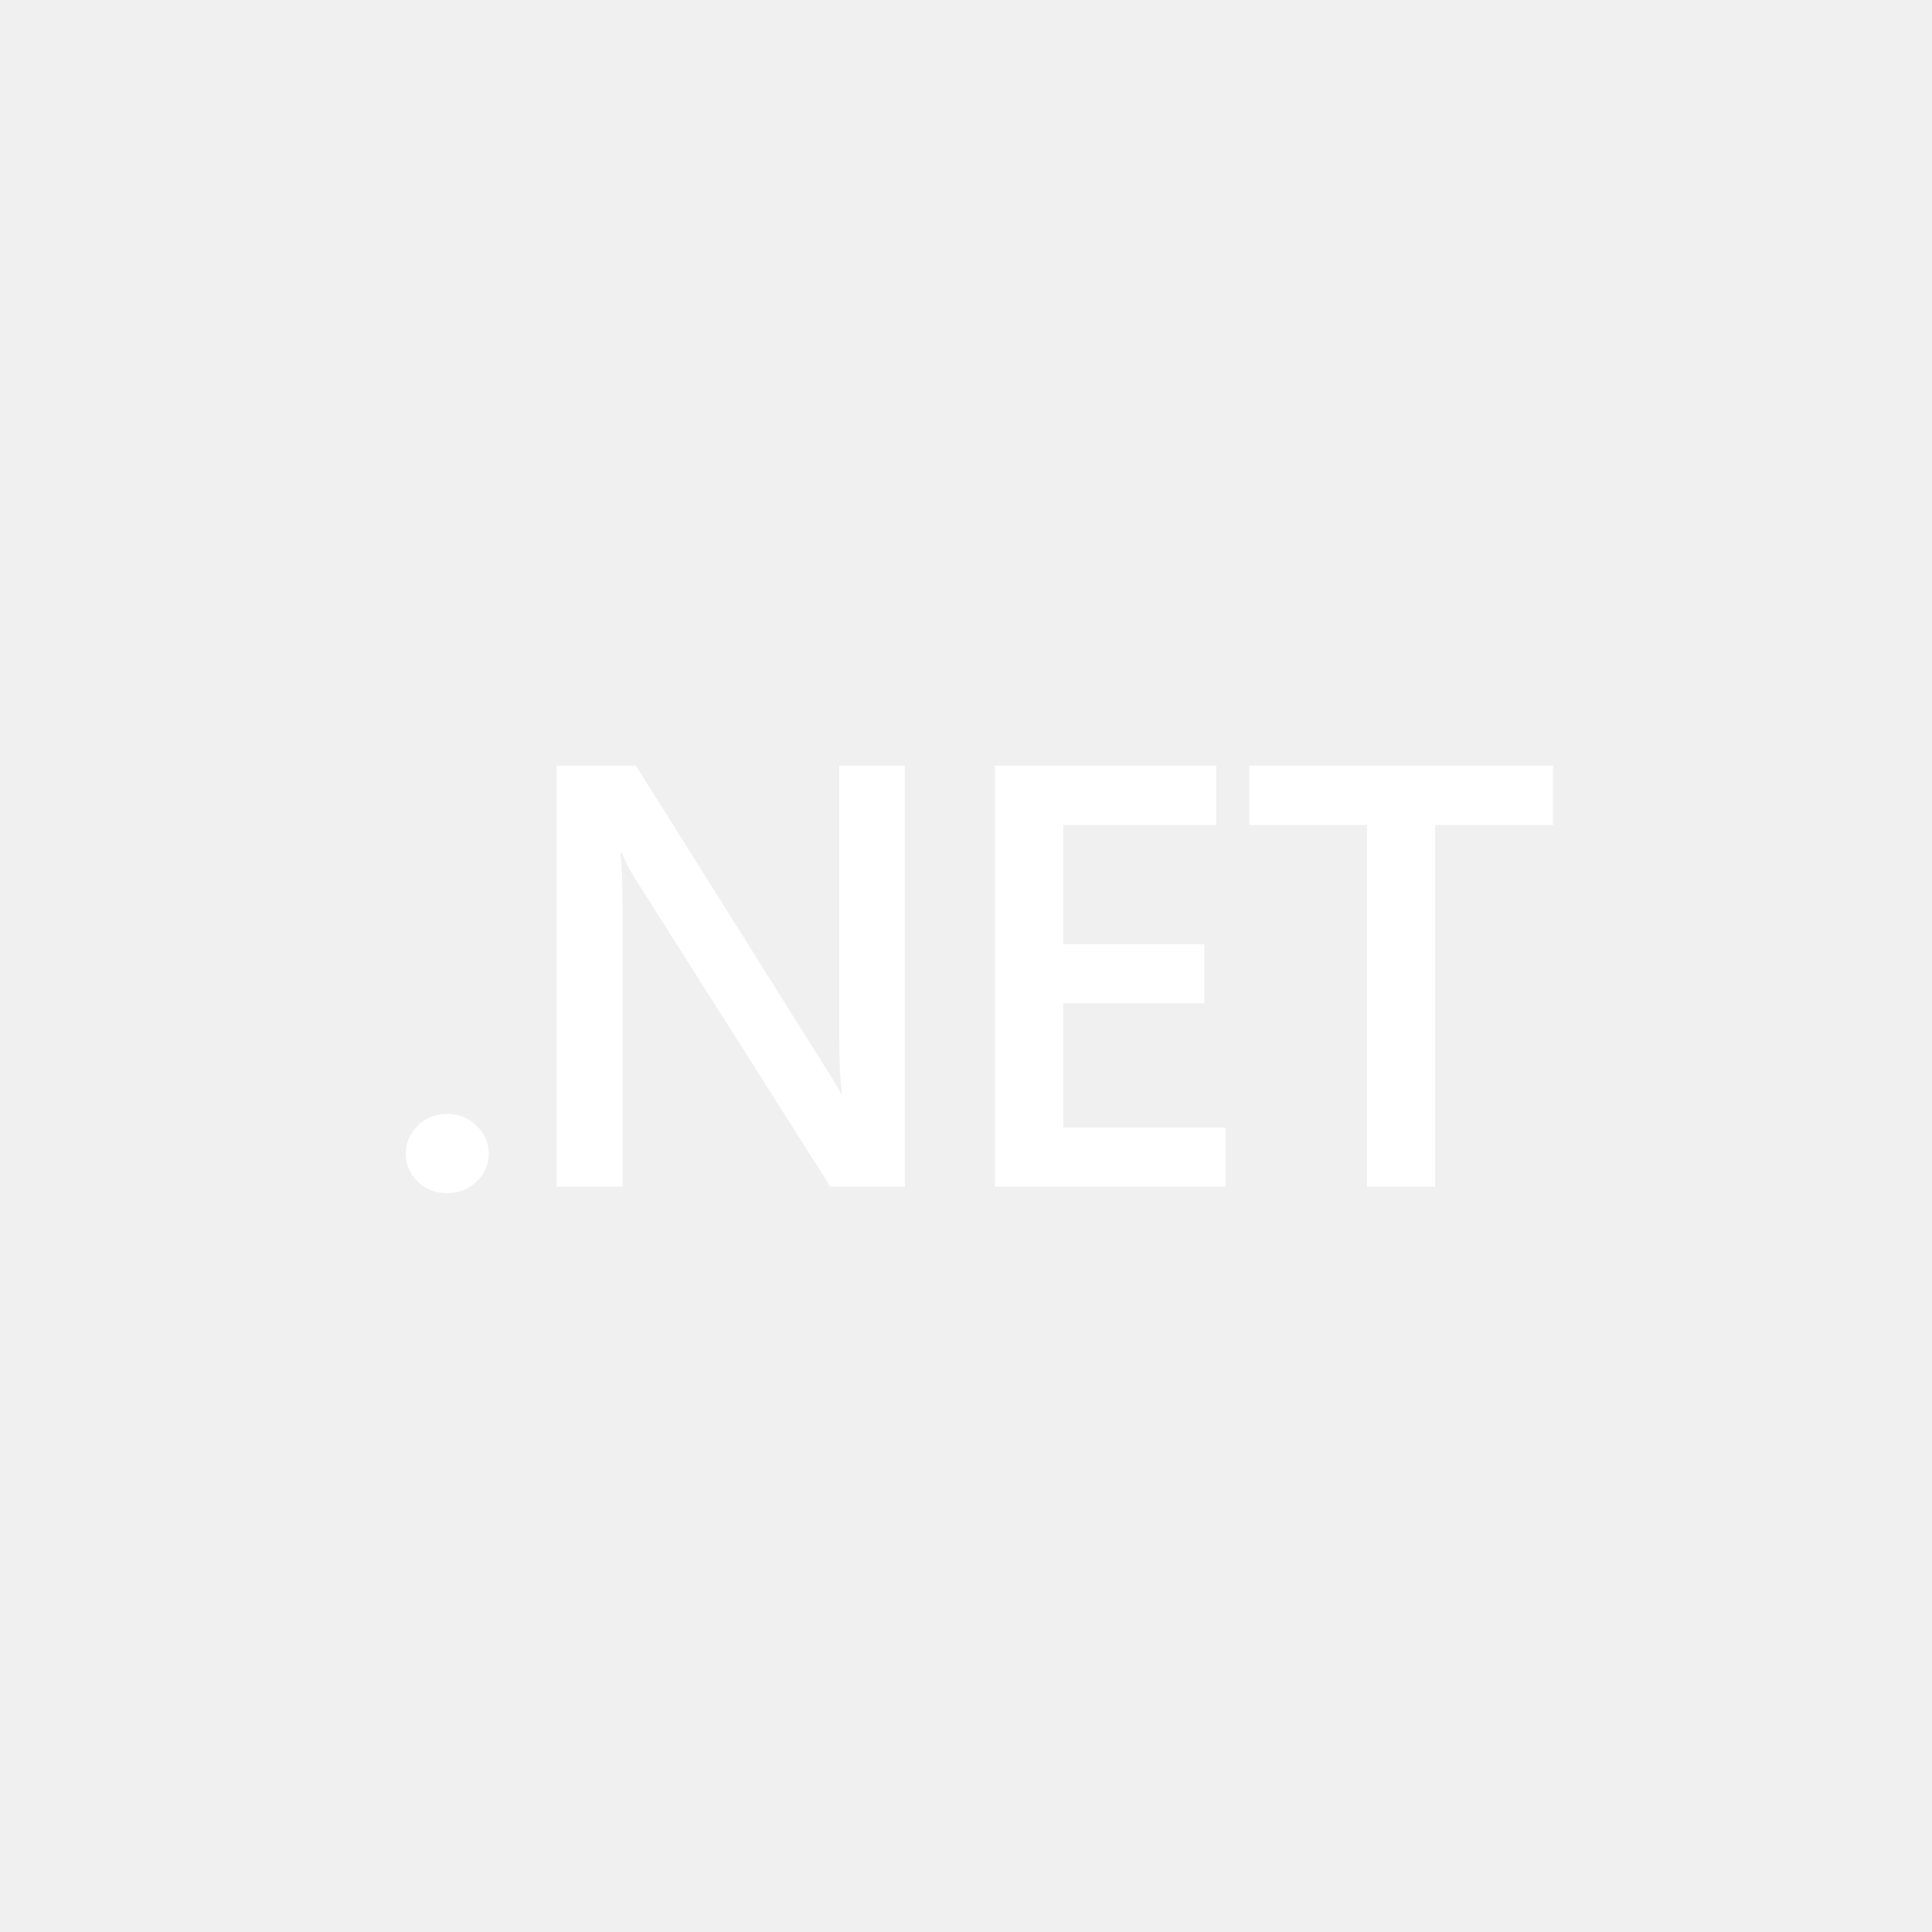
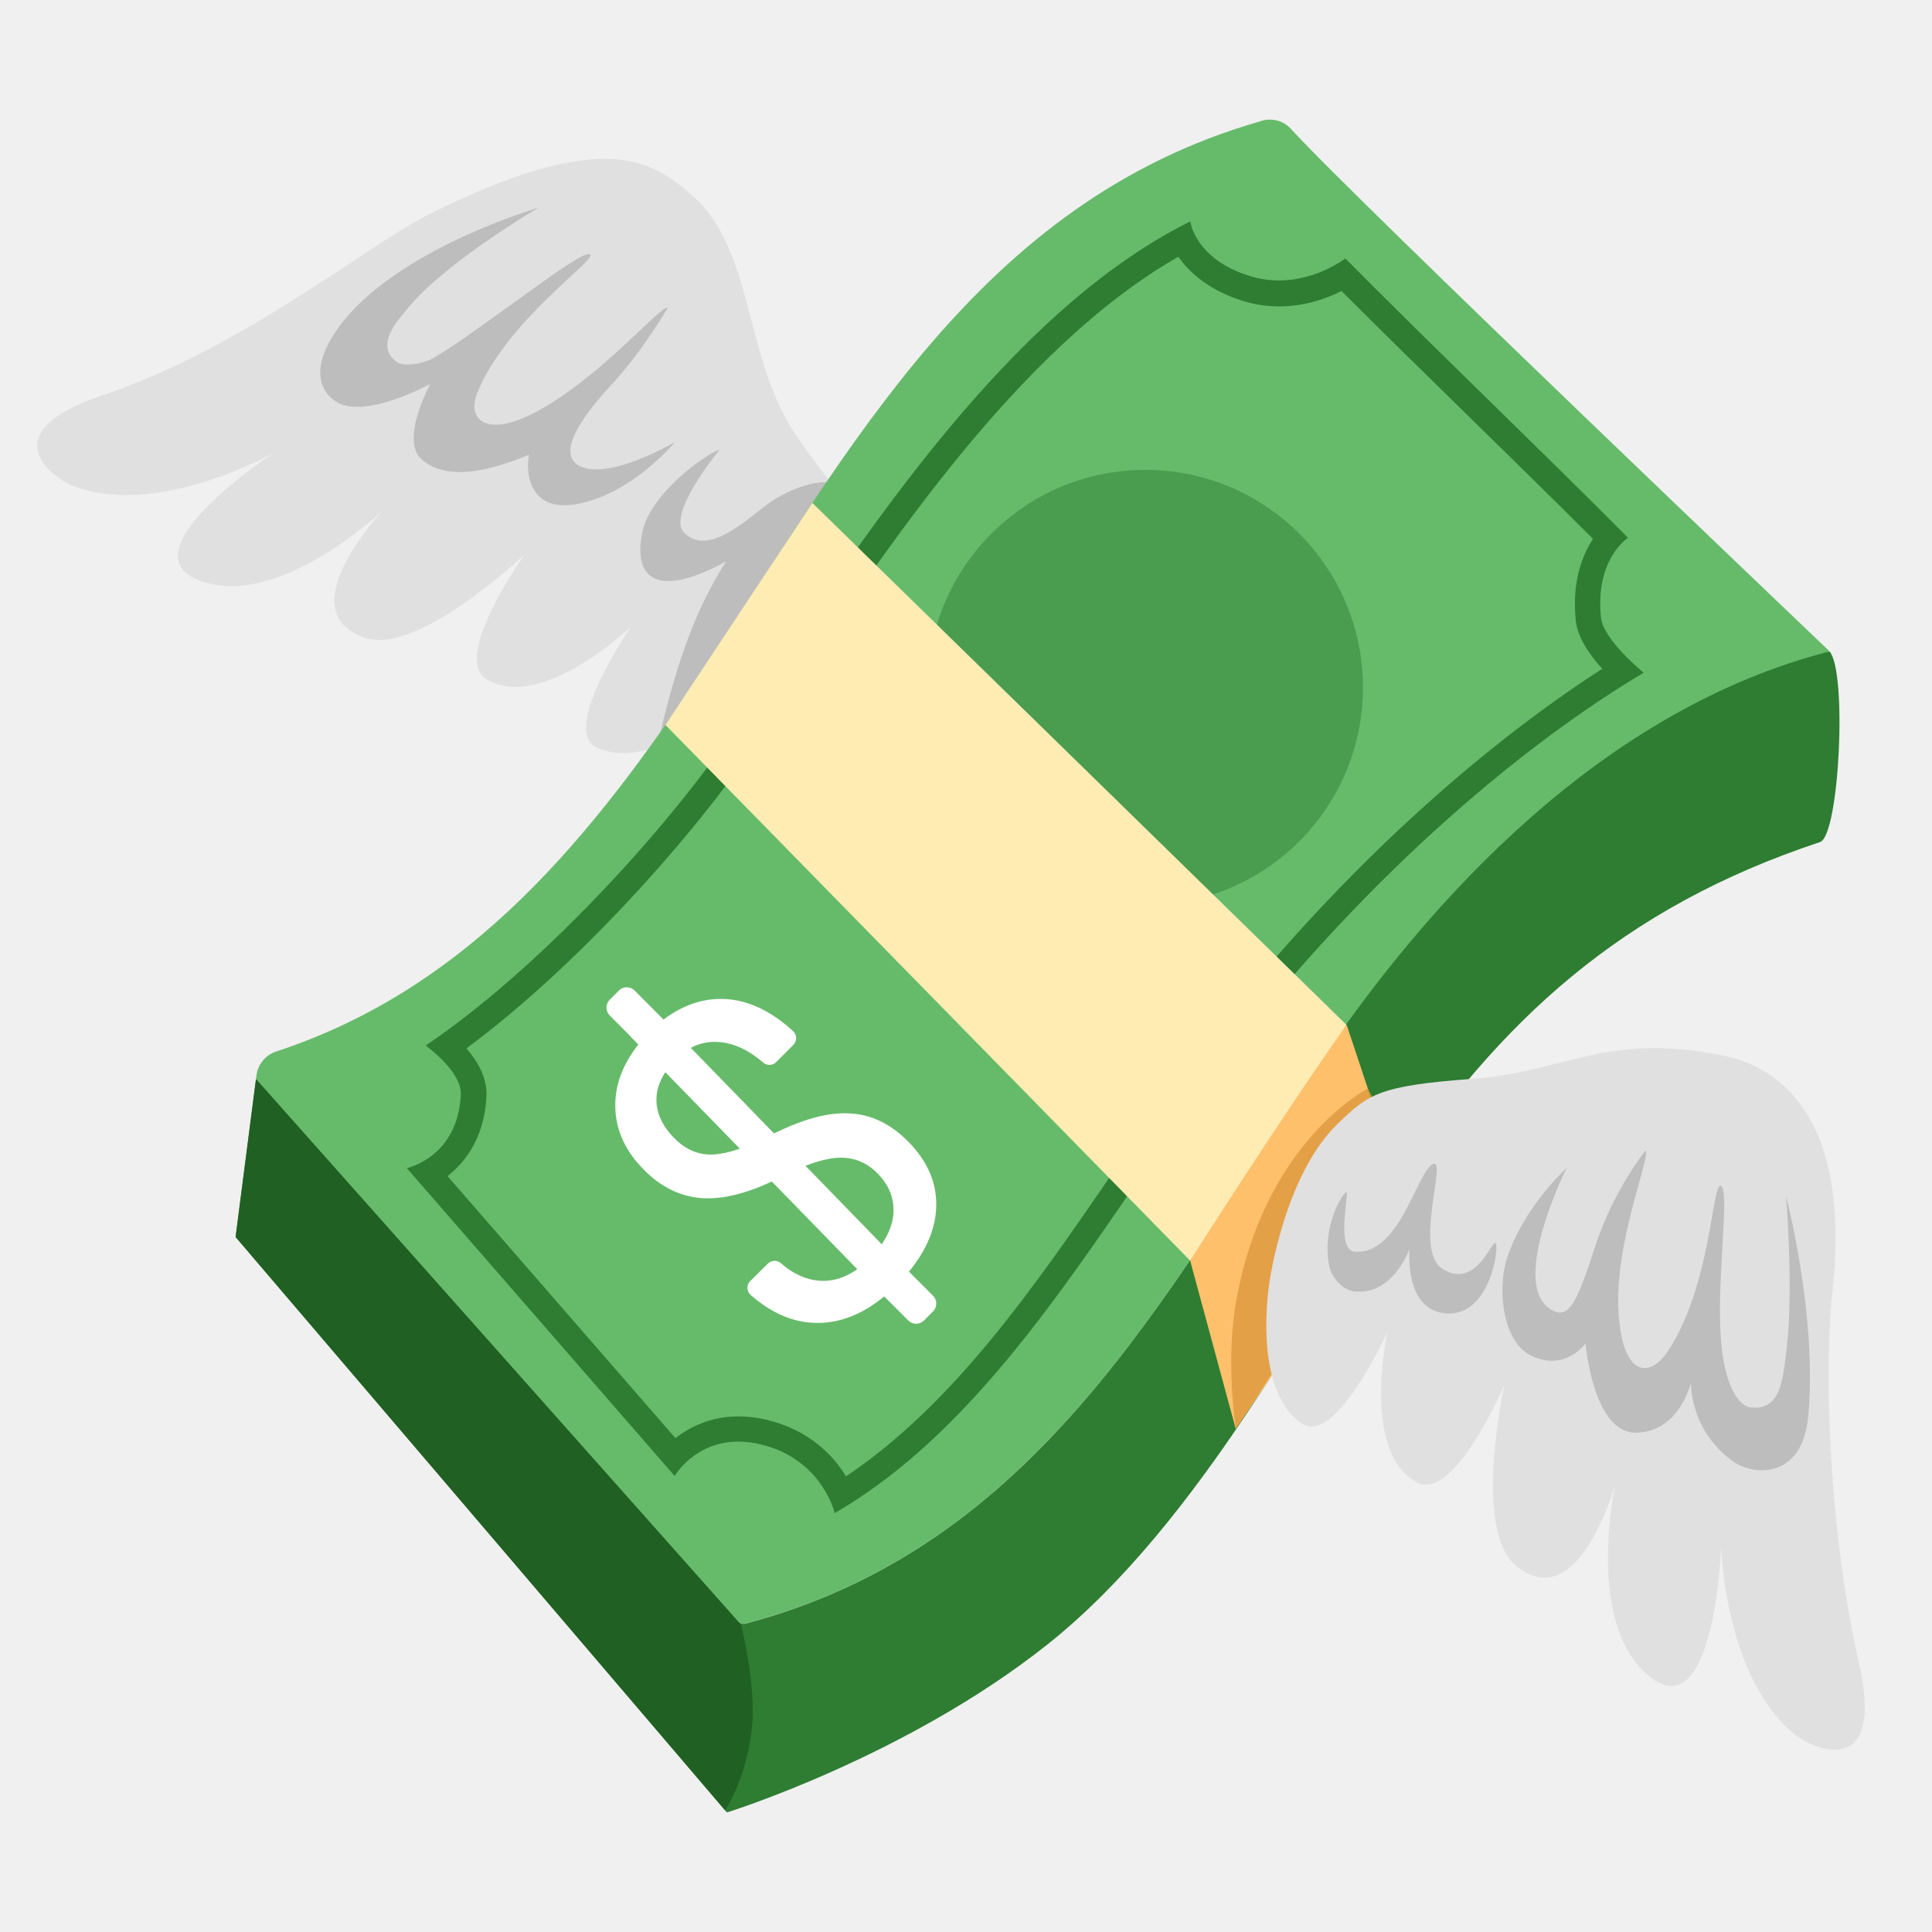
- <svg xmlns="http://www.w3.org/2000/svg" width="456" height="456" viewBox="0 0 456 456" version="1.1" xml:space="preserve" style="fill-rule:evenodd;clip-rule:evenodd;stroke-linejoin:round;stroke-miterlimit:2;">
-   <path d="m 105.5,281.609 c -2.703,0 -5.001,-0.9 -6.893,-2.702 -1.892,-1.848 -2.838,-4.042 -2.838,-6.582 0,-2.587 0.946,-4.804 2.838,-6.652 1.892,-1.848 4.19,-2.772 6.893,-2.772 2.748,0 5.068,0.924 6.96,2.772 1.937,1.848 2.906,4.064 2.906,6.652 0,2.54 -0.968,4.734 -2.906,6.582 -1.892,1.802 -4.212,2.702 -6.96,2.702 z" style="fill:#ffffff;fill-rule:nonzero;stroke-width:0.838" />
-   <path d="M 213.561,280.084 H 195.99 L 149.7,207.054 c -1.171,-1.848 -2.14,-3.765 -2.906,-5.751 h -0.406 c 0.361,2.125 0.541,6.675 0.541,13.65 v 65.132 h -15.543 v -99.36 h 18.719 l 44.737,71.298 c 1.892,2.957 3.109,4.989 3.649,6.098 h 0.27 c -0.45,-2.632 -0.676,-7.09 -0.676,-13.373 v -64.023 h 15.476 z" style="fill:#ffffff;fill-rule:nonzero;stroke-width:0.838" />
-   <path d="m 289.251,280.084 h -54.401 v -99.36 h 52.238 v 13.997 h -36.154 v 28.131 h 33.316 v 13.927 h -33.316 v 29.378 h 38.316 z" style="fill:#ffffff;fill-rule:nonzero;stroke-width:0.838" />
-   <path d="M 366.565,194.721 H 338.722 v 85.363 h -16.084 v -85.363 h -27.775 v -13.997 h 71.701 z" style="fill:#ffffff;fill-rule:nonzero;stroke-width:0.838" />
+ <svg xmlns="http://www.w3.org/2000/svg" width="800px" height="800px" viewBox="0 0 128 128" aria-hidden="true" role="img" class="iconify iconify--noto" preserveAspectRatio="xMidYMid meet">
+   <path d="M56.48 35.92c.6-2.69.14-1.41-3.73-7.07c-3.48-5.08-2.76-12.3-6.88-15.89c-2.53-2.2-5.7-4.67-17.51 1.27c-4.1 2.06-12.29 8.85-21.57 11.96c-7.47 2.5-3.33 5.52-1.74 6.08c5.66 1.99 13.15-2.31 13.15-2.31s-10.74 7.02-4.43 8.68c5.12 1.35 11.57-4.8 11.57-4.8s-6.32 6.7-1.15 8.42c3.55 1.18 10.6-5.56 10.6-5.56s-4.93 6.85-2.55 8.3c3.62 2.2 9.55-3.47 9.55-3.47s-4.71 6.88-2.25 8c3.68 1.68 9.14-3.04 9.14-3.04s6.72-5.76 7.8-10.57z" fill="#e0e0e0" />
+   <path d="M35.68 13.76s-6.44 3.78-8.79 6.82c-.31.4-2.24 2.33-.54 3.44c.43.28 1.71.1 2.47-.36c3.46-2.1 9.58-7.08 10.25-6.82c.67.26-5.47 4.3-7.45 9.19c-.74 1.84.7 3.16 4.45.95c4.08-2.4 7.59-6.63 8.18-6.61c0 0-1.64 2.86-3.74 5.12c-2.14 2.31-3.65 4.66-2.07 5.4c1.99.94 6.29-1.61 6.29-1.61s-2.74 3.32-6.29 4.07c-1.25.27-2.23.1-2.83-.58c-.91-1.04-.56-2.64-.56-2.64c-1.89.75-5.15 1.97-7.09.33c-1.51-1.28.55-5.03.55-5.03s-3.65 2.02-5.73 1.41c-1.08-.32-2.73-1.88-.32-5.19c3.8-5.17 13.22-7.89 13.22-7.89z" fill="#bdbdbd" />
+   <path d="M43.38 50.13c4.17-5.42 8.34-10.83 12.51-16.25l-.36-1.56c-.18-.55-1.82-.62-4.09.69c-1.52.88-4.31 4.04-6.1 2.3c-1.24-1.2 2.32-5.49 2.32-5.49c-.49.01-4.44 2.65-5.07 5.3c-.54 2.25-.02 4.89 5.06 2.32c.15-.08.31-.17.46-.26c-.64 1.01-1.22 2.07-1.71 3.15c-1.42 3.12-2.26 6.46-3.02 9.8z" fill="#bdbdbd" />
+   <linearGradient id="IconifyId17ecdb2904d178eab14155" gradientUnits="userSpaceOnUse" x1="47.717" y1="25.515" x2="47.717" y2="25.515" gradientTransform="rotate(36.505 86.34 69.442)">
+     <stop offset="0" stop-color="#43a047" />
+     <stop offset=".999" stop-color="#66bb6a" />
+   </linearGradient>
+   <path fill="url(#IconifyId17ecdb2904d178eab14155)" d="M81.39 11.13l.07.05" />
+   <path d="M87.13 70.83c-10.05 15.06-18.5 31.65-37.72 36.73c-.2.05-.41-.01-.55-.16l-31.4-34.65c-.93-1.03-.47-2.66.85-3.09c12.91-4.24 20.97-14.34 28.15-25.11c9.9-14.83 18.38-31.15 36.99-36.5c.71-.27 1.54-.1 2.08.49c4.17 4.6 35.62 34.54 35.67 34.6c.02.01-26.36 16.13-34.07 27.69z" fill="#66bb6a" />
+   <path d="M58.11 77.71c-.68-.68-1.49-1.02-2.43-1.01s-2.16.39-3.67 1.14c-2.05 1.09-3.83 1.6-5.32 1.55c-1.49-.06-2.83-.68-4.01-1.87c-1.21-1.21-1.85-2.56-1.91-4.04c-.07-1.48.44-2.91 1.53-4.29l-1.91-1.92a.736.736 0 0 1 0-1.03l.62-.62c.28-.28.74-.28 1.03 0l1.92 1.93c1.41-1.07 2.9-1.51 4.46-1.33c1.4.17 2.78.86 4.13 2.1c.26.24.26.66.01.91l-1.14 1.14c-.24.24-.63.24-.88.01c-.9-.78-1.83-1.23-2.78-1.33c-1.11-.12-2.09.24-2.93 1.08c-.88.88-1.33 1.78-1.34 2.69c-.01.92.39 1.79 1.2 2.6c.75.76 1.6 1.11 2.54 1.07c.94-.04 2.15-.44 3.65-1.2s2.77-1.23 3.85-1.42c1.07-.19 2.05-.14 2.93.14c.88.29 1.71.82 2.49 1.6c1.24 1.25 1.87 2.63 1.88 4.14c.01 1.51-.59 3.01-1.81 4.5l1.6 1.6c.28.28.28.74 0 1.03l-.61.61c-.28.28-.74.28-1.03 0l-1.6-1.6c-1.5 1.24-3.07 1.83-4.7 1.75c-1.45-.07-2.84-.69-4.16-1.86a.62.62 0 0 1-.01-.91l1.16-1.15c.23-.23.6-.25.85-.04c.89.77 1.81 1.16 2.76 1.18c1.09.02 2.13-.47 3.12-1.46c.97-.96 1.5-1.96 1.59-2.97c.07-1.01-.28-1.92-1.08-2.72z" fill="#ffffff" />
+   <path fill="#ffffff" d="M60.67 84.74l-2.1 1.17l-16.23-16.66l-.55-.56l2.17-1.13l16.23 16.7z" />
+   <circle cx="75.88" cy="45.55" r="14.42" opacity=".5" fill="#2e7d32" />
+   <path d="M92.16 78.42c-5.15 7.72-12.57 22.45-22.79 30.55c-9.38 7.44-21.21 11.11-21.21 11.11L15.61 81.96l1.35-10.46l31.92 35.91c.13.14.33.21.52.16c19.23-5.08 27.68-21.67 37.73-36.73c7.71-11.56 19.24-23.88 34.08-27.68c1.18 1.3.66 12.2-.63 12.63c-13.15 4.36-21.22 11.82-28.42 22.63z" fill="#2e7d32" />
+   <path d="M78.85 83.52l3.02 11.15s9.2-13.46 10.69-16.72L89.22 67.9c-4.46 5.55-10.37 15.62-10.37 15.62z" fill="#ffc06c" />
+   <path d="M78.07 17.01c.77 1.11 2.12 2.26 4.29 2.93c.77.24 1.58.36 2.39.36c1.72 0 3.16-.53 4.13-1.02c2.43 2.44 5.47 5.41 8.41 8.29c2.88 2.82 5.84 5.72 8.25 8.13c-.78 1.19-1.4 2.99-1.14 5.42c.12 1.12.91 2.26 1.75 3.19c-5.32 3.42-15.53 11.02-26 24.42c-2.21 2.83-4.37 5.97-6.45 9c-5.18 7.54-10.53 15.32-17.65 20.08c-.84-1.37-2.39-3.03-5.16-3.72c-.67-.17-1.33-.25-1.96-.25c-1.78 0-3.18.66-4.18 1.44l-15.1-17.36c1.27-.99 2.46-2.68 2.58-5.29c.06-1.22-.59-2.33-1.33-3.17c7.36-5.45 15.13-14.14 19.31-20.38c.61-.91 1.24-1.86 1.89-2.84c6.54-9.87 15.4-23.19 25.97-29.23m.79-2.34c-12.72 6.3-22.85 22.71-30.06 33.45c-4.72 7.03-13.25 16.2-20.6 21.15c0 0 2.41 1.71 2.33 3.26c-.2 4.16-3.58 4.86-3.58 4.86l17.75 20.4s1.3-2.28 4.22-2.28c.47 0 .99.06 1.55.2c4.02 1 4.83 4.54 4.83 4.54c11.34-6.6 18.19-20.27 26.17-30.5c10.83-13.87 21.6-21.73 27.43-25.18c0 0-2.68-2.17-2.83-3.65c-.41-3.89 1.79-5.29 1.79-5.29c-5.15-5.21-13.61-13.32-18.73-18.51c0 0-1.86 1.46-4.39 1.46c-.6 0-1.24-.08-1.89-.28c-3.68-1.11-3.99-3.63-3.99-3.63z" fill="#2e7d32" />
+   <path d="M53.82 33.32l-9.73 14.71l34.76 35.49s5.68-8.98 10.36-15.62L53.82 33.32z" fill="#ffecb3" />
+   <path d="M90.62 72.12s-6.86 3.49-8.73 14.13c-.71 4.02-.01 8.42-.01 8.42l5.66-8.71l4.05-12.11l-.97-1.73z" opacity=".68" fill="#d69136" />
+   <path d="M88.65 74.43c1.99-1.91 2.65-2.5 8.87-2.95c6.14-.45 8.96-3.14 16.72-1.53c3.28.68 8.48 3.68 7.16 15.64c-.5 4.56-.38 15.1 1.77 24.65c1.73 7.68-3 5.71-4.3 4.64c-4.64-3.81-4.84-12.44-4.84-12.44s-.44 12.82-5.13 8.29c-3.8-3.68-1.89-12.38-1.89-12.38s-2.46 8.88-6.61 5.34c-2.85-2.43-.73-11.95-.73-11.95s-3.31 7.77-5.77 6.48c-3.76-1.96-1.98-9.97-1.98-9.97s-3.44 7.59-5.68 6.06c-3.34-2.28-2.13-9.39-2.13-9.39s.98-7.08 4.54-10.49z" fill="#e0e0e0" />
+   <path d="M118.34 79.28s.48 6.18.05 9.87c-.27 2.29-.39 4.39-2.49 4.08c-.51-.08-1.7-1.07-1.91-4.88c-.22-4.04.62-9.38.03-9.78c-.59-.41-.62 6.6-3.54 10.99c-1.1 1.65-2.95 1.83-3.24-2.52c-.32-4.73 2.13-10.33 1.78-10.81c0 0-2.07 2.55-3.27 6.16c-1.2 3.61-1.73 5.31-3.14 4.27c-2.53-1.86 1.18-9.27 1.18-9.27s-2.72 2.43-3.9 5.83c-.75 2.16-.34 5.71 1.58 6.61c2.26 1.06 3.58-.83 3.58-.83s.48 6.05 3.43 5.92c2.83-.13 3.55-3.32 3.55-3.32s-.12 3.08 2.74 5.19c1.39 1.03 4.62 1.2 5.02-2.88c.65-6.62-1.45-14.63-1.45-14.63z" fill="#bdbdbd" />
+   <path d="M95.07 77.11c-.61-.15-1.49 2.6-2.59 4.15c-.42.58-1.32 1.77-2.7 1.67c-1.38-.1-.29-4.16-.61-3.94c-.32.22-1.61 2.39-1.1 4.91c.14.7.85 1.53 1.55 1.64c2.62.42 3.77-2.8 3.77-2.8s-.39 3.85 2.2 4.25c3.13.48 3.77-4.45 3.49-4.63c-.28-.18-1.29 3.1-3.52 1.7c-1.83-1.16.12-6.79-.49-6.95z" fill="#bdbdbd" />
+   <path d="M15.61 81.95l32.43 37.99s1.45-2.15 1.78-5.5c.29-2.92-.73-6.8-.73-6.8L16.96 71.49l-1.35 10.46z" fill="#206022" />
</svg>
